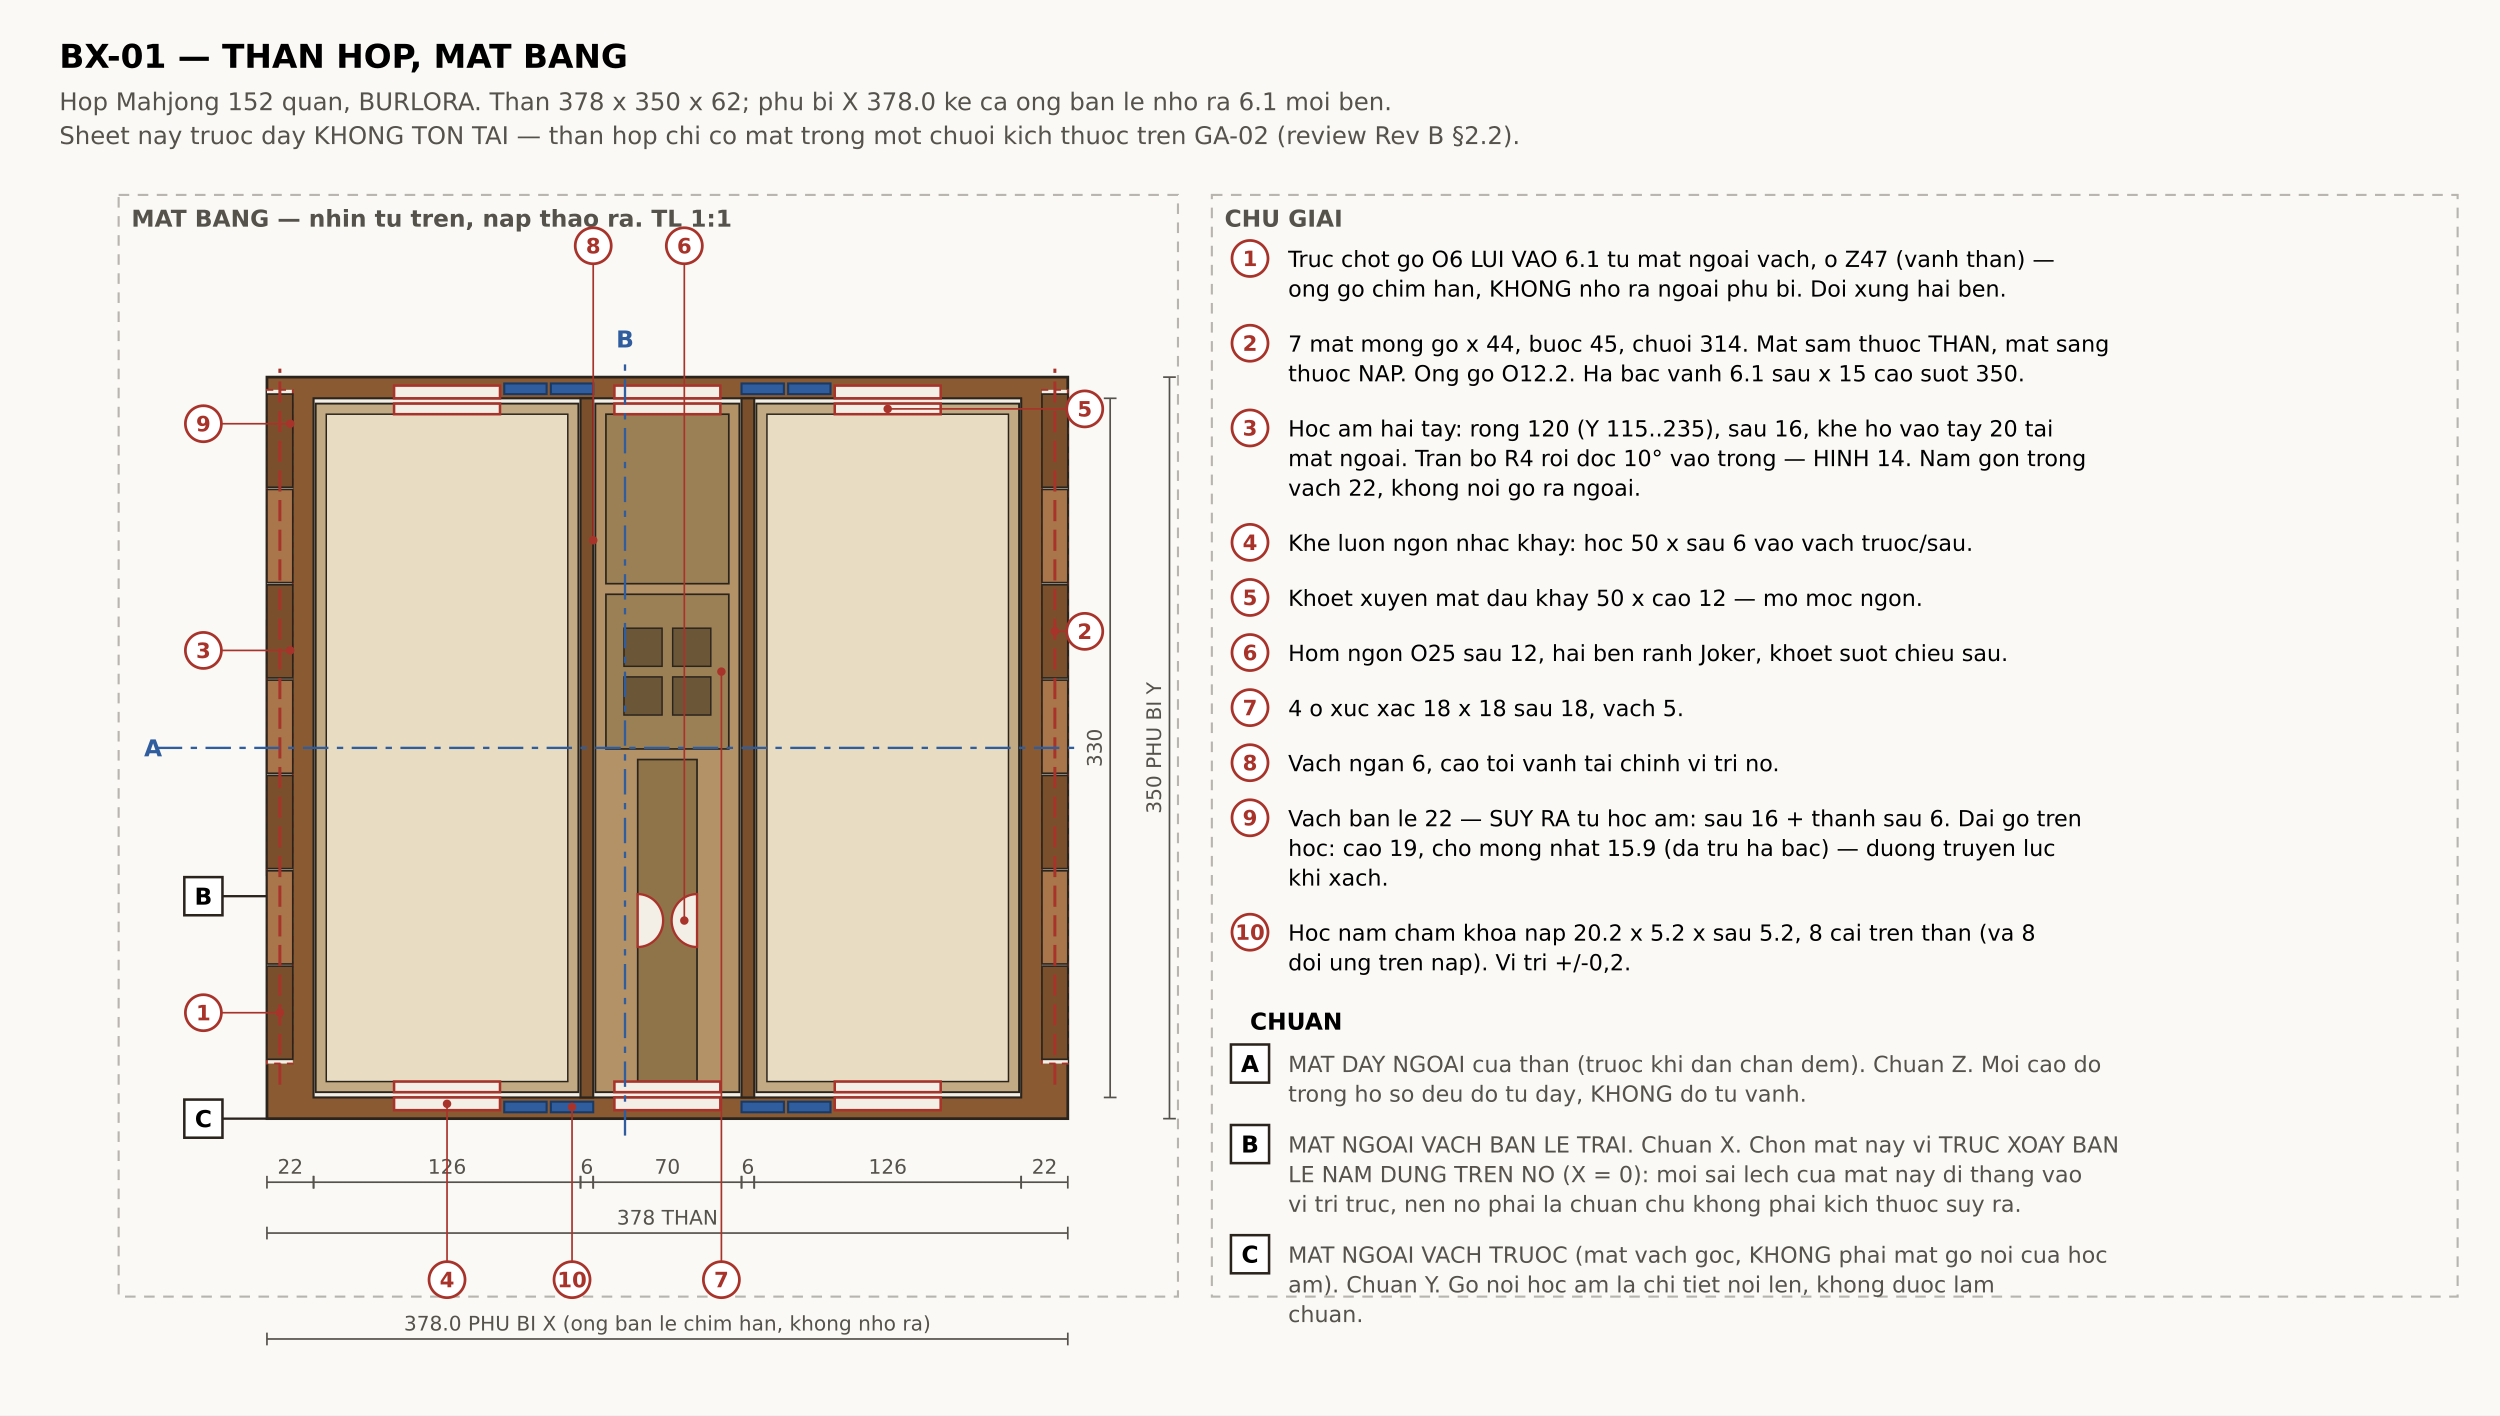
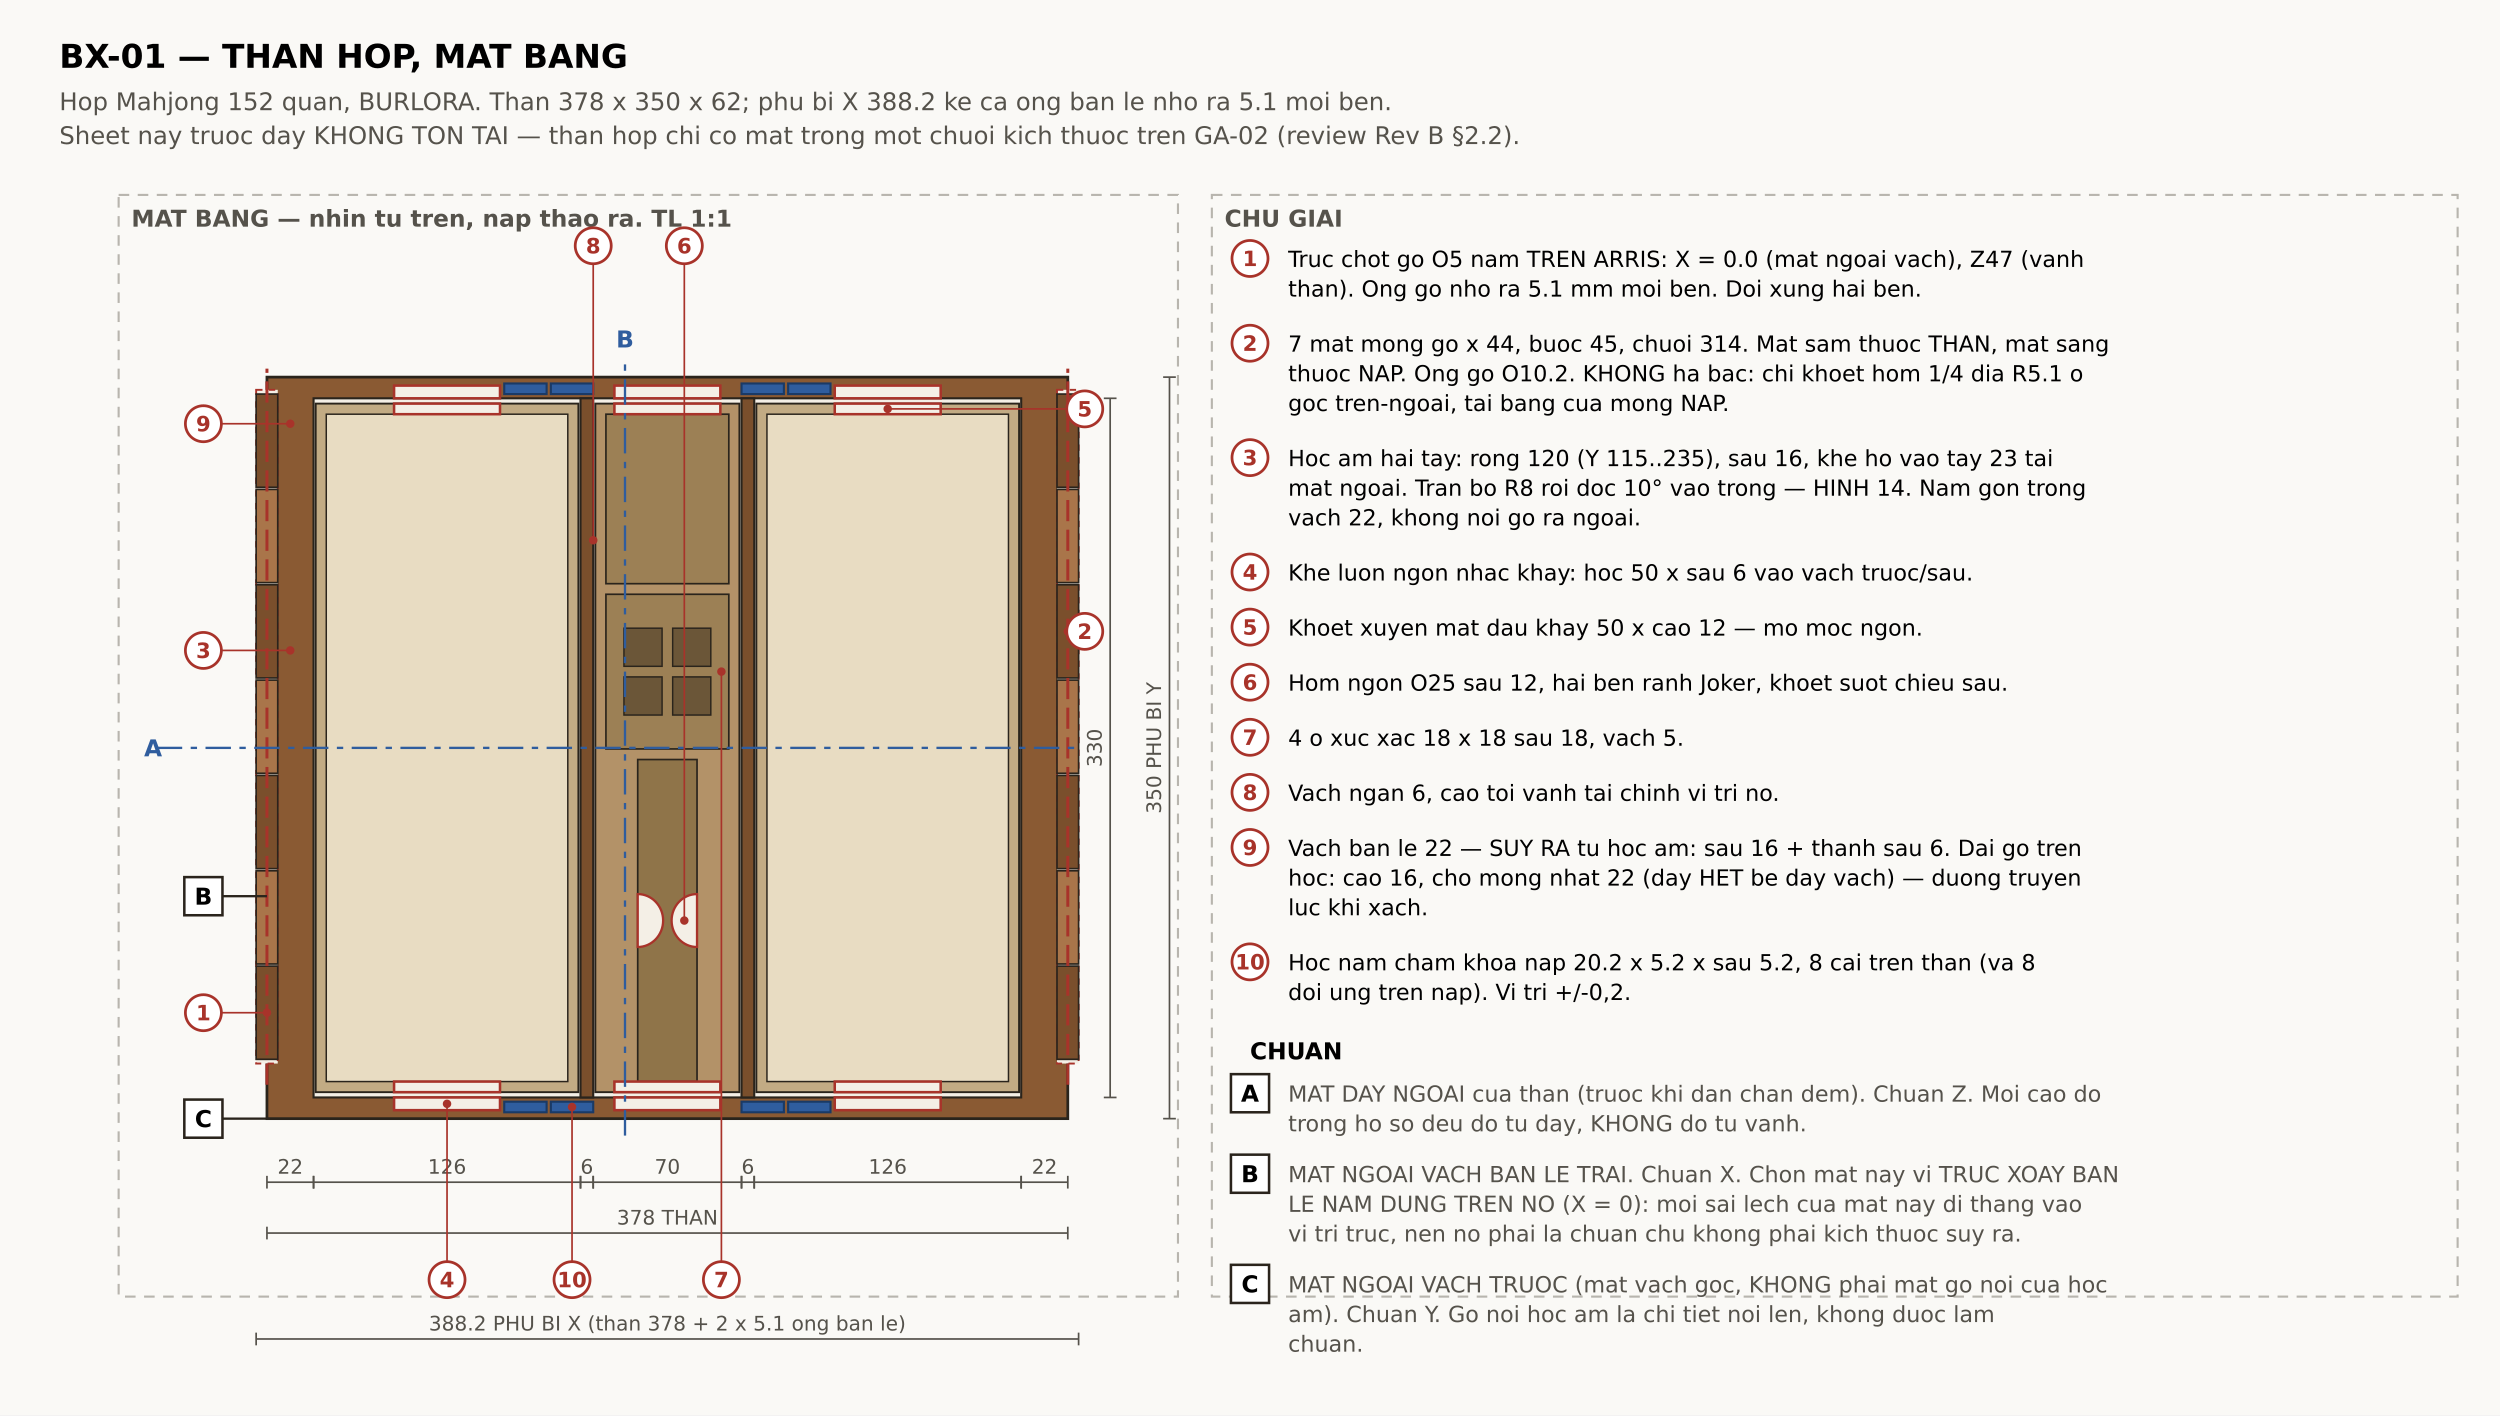
<svg xmlns="http://www.w3.org/2000/svg" width="1180" height="668" viewBox="0 0 1180 668" font-family="DejaVu Sans" font-size="11.5">
  <rect width="100%" height="100%" fill="#faf9f6" />
  <text x="28" y="32" font-size="15.5" font-weight="bold">BX-01 — THAN HOP, MAT BANG</text>
-   <text x="28" y="52" fill="#55524b">Hop Mahjong 152 quan, BURLORA. Than 378 x 350 x 62; phu bi X 378.0 ke ca ong ban le nho ra 6.1 moi ben.</text>
+   <text x="28" y="52" fill="#55524b">Hop Mahjong 152 quan, BURLORA. Than 378 x 350 x 62; phu bi X 388.2 ke ca ong ban le nho ra 5.1 moi ben.</text>
  <text x="28" y="68" fill="#55524b">Sheet nay truoc day KHONG TON TAI — than hop chi co mat trong mot chuoi kich thuoc tren GA-02 (review Rev B §2.2).</text>
  <rect x="56" y="92" width="500" height="520" fill="none" stroke="#b8b5ae" stroke-width="1" stroke-dasharray="5,4" />
  <text x="62" y="107" font-size="11" font-weight="bold" fill="#55524b">MAT BANG — nhin tu tren, nap thao ra.  TL 1:1</text>
  <rect x="126.0" y="293.0" width="22.0" height="120.0" fill="#6b4526" stroke="#2a241c" stroke-width="1.0" />
  <rect x="482.0" y="293.0" width="22.0" height="120.0" fill="#6b4526" stroke="#2a241c" stroke-width="1.0" />
  <rect x="126.0" y="178.0" width="378.0" height="350.0" fill="#8a5a33" stroke="#2a241c" stroke-width="1.3" />
  <rect x="148.0" y="188.0" width="334.0" height="330.0" fill="#f4efe6" stroke="#2a241c" stroke-width="1.0" />
  <rect x="274.0" y="188.0" width="6.0" height="330.0" fill="#7a4f2c" stroke="#2a241c" stroke-width="1.0" />
  <rect x="350.0" y="188.0" width="6.0" height="330.0" fill="#7a4f2c" stroke="#2a241c" stroke-width="1.0" />
  <rect x="149.0" y="190.5" width="124.0" height="325.0" fill="#c2ab84" stroke="#2a241c" stroke-width="0.9" />
  <rect x="154.0" y="195.5" width="114.0" height="315.0" fill="#e8dcc2" stroke="#2a241c" stroke-width="0.7" />
  <rect x="357.0" y="190.5" width="124.0" height="325.0" fill="#c2ab84" stroke="#2a241c" stroke-width="0.9" />
  <rect x="362.0" y="195.5" width="114.0" height="315.0" fill="#e8dcc2" stroke="#2a241c" stroke-width="0.7" />
  <rect x="281.0" y="190.5" width="68.0" height="325.0" fill="#b39268" stroke="#2a241c" stroke-width="0.9" />
  <rect x="301.0" y="358.5" width="28.0" height="152.0" fill="#8f7449" stroke="#2a241c" stroke-width="0.8" />
  <rect x="286.0" y="280.5" width="58.0" height="73.0" fill="#9c8055" stroke="#2a241c" stroke-width="0.8" />
  <rect x="286.0" y="195.5" width="58.0" height="80.0" fill="#9c8055" stroke="#2a241c" stroke-width="0.8" />
  <rect x="294.5" y="319.5" width="18.0" height="18.0" fill="#6b5638" stroke="#2a241c" stroke-width="0.7" />
  <rect x="294.5" y="296.5" width="18.0" height="18.0" fill="#6b5638" stroke="#2a241c" stroke-width="0.7" />
  <rect x="317.5" y="319.5" width="18.0" height="18.0" fill="#6b5638" stroke="#2a241c" stroke-width="0.7" />
  <rect x="317.5" y="296.5" width="18.0" height="18.0" fill="#6b5638" stroke="#2a241c" stroke-width="0.7" />
  <path d="M 301.0,447.0 A 12.0,12.5 0 0 0 301.0,422.0 Z" fill="#f4efe6" stroke="#a8332a" stroke-width="1.1" />
  <path d="M 329.0,447.0 A 12.0,12.5 0 0 1 329.0,422.0 Z" fill="#f4efe6" stroke="#a8332a" stroke-width="1.1" />
  <rect x="186.0" y="518.0" width="50.0" height="6.0" fill="#f4efe6" stroke="#a8332a" stroke-width="1.2" />
  <rect x="186.0" y="182.0" width="50.0" height="6.0" fill="#f4efe6" stroke="#a8332a" stroke-width="1.2" />
  <rect x="186.0" y="510.5" width="50.0" height="5.0" fill="#f4efe6" stroke="#a8332a" stroke-width="1.2" />
  <rect x="186.0" y="190.5" width="50.0" height="5.0" fill="#f4efe6" stroke="#a8332a" stroke-width="1.2" />
  <rect x="290.0" y="518.0" width="50.0" height="6.0" fill="#f4efe6" stroke="#a8332a" stroke-width="1.2" />
  <rect x="290.0" y="182.0" width="50.0" height="6.0" fill="#f4efe6" stroke="#a8332a" stroke-width="1.2" />
  <rect x="290.0" y="510.5" width="50.0" height="5.0" fill="#f4efe6" stroke="#a8332a" stroke-width="1.2" />
  <rect x="290.0" y="190.5" width="50.0" height="5.0" fill="#f4efe6" stroke="#a8332a" stroke-width="1.2" />
  <rect x="394.0" y="518.0" width="50.0" height="6.0" fill="#f4efe6" stroke="#a8332a" stroke-width="1.2" />
  <rect x="394.0" y="182.0" width="50.0" height="6.0" fill="#f4efe6" stroke="#a8332a" stroke-width="1.2" />
  <rect x="394.0" y="510.5" width="50.0" height="5.0" fill="#f4efe6" stroke="#a8332a" stroke-width="1.2" />
  <rect x="394.0" y="190.5" width="50.0" height="5.0" fill="#f4efe6" stroke="#a8332a" stroke-width="1.2" />
  <rect x="238.0" y="520.0" width="20.0" height="5.0" fill="#2f5d9e" stroke="#1a3a66" stroke-width="1.0" />
  <rect x="238.0" y="181.0" width="20.0" height="5.0" fill="#2f5d9e" stroke="#1a3a66" stroke-width="1.0" />
  <rect x="260.0" y="520.0" width="20.0" height="5.0" fill="#2f5d9e" stroke="#1a3a66" stroke-width="1.0" />
  <rect x="260.0" y="181.0" width="20.0" height="5.0" fill="#2f5d9e" stroke="#1a3a66" stroke-width="1.0" />
  <rect x="372.0" y="520.0" width="20.0" height="5.0" fill="#2f5d9e" stroke="#1a3a66" stroke-width="1.0" />
  <rect x="372.0" y="181.0" width="20.0" height="5.0" fill="#2f5d9e" stroke="#1a3a66" stroke-width="1.0" />
  <rect x="350.0" y="520.0" width="20.0" height="5.0" fill="#2f5d9e" stroke="#1a3a66" stroke-width="1.0" />
  <rect x="350.0" y="181.0" width="20.0" height="5.0" fill="#2f5d9e" stroke="#1a3a66" stroke-width="1.0" />
-   <rect x="126.0" y="184.0" width="12.2" height="318.0" fill="#f4efe6" stroke="#a8332a" stroke-width="0.9" stroke-dasharray="3,3" />
-   <rect x="126.0" y="456.0" width="12.2" height="44.0" fill="#7a4f2c" stroke="#2a241c" stroke-width="0.8" />
-   <rect x="126.0" y="411.0" width="12.2" height="44.0" fill="#a9754a" stroke="#2a241c" stroke-width="0.8" />
-   <rect x="126.0" y="366.0" width="12.2" height="44.0" fill="#7a4f2c" stroke="#2a241c" stroke-width="0.8" />
-   <rect x="126.0" y="321.0" width="12.2" height="44.0" fill="#a9754a" stroke="#2a241c" stroke-width="0.8" />
-   <rect x="126.0" y="276.0" width="12.2" height="44.0" fill="#7a4f2c" stroke="#2a241c" stroke-width="0.8" />
-   <rect x="126.0" y="231.0" width="12.2" height="44.0" fill="#a9754a" stroke="#2a241c" stroke-width="0.8" />
-   <rect x="126.0" y="186.0" width="12.2" height="44.0" fill="#7a4f2c" stroke="#2a241c" stroke-width="0.8" />
-   <path d="M 132.1,512.0 L 132.1,174.0" fill="none" stroke="#a8332a" stroke-width="1.4" stroke-dasharray="10,4" />
-   <rect x="491.8" y="184.0" width="12.2" height="318.0" fill="#f4efe6" stroke="#a8332a" stroke-width="0.9" stroke-dasharray="3,3" />
-   <rect x="491.8" y="456.0" width="12.2" height="44.0" fill="#7a4f2c" stroke="#2a241c" stroke-width="0.8" />
-   <rect x="491.8" y="411.0" width="12.2" height="44.0" fill="#a9754a" stroke="#2a241c" stroke-width="0.8" />
-   <rect x="491.8" y="366.0" width="12.2" height="44.0" fill="#7a4f2c" stroke="#2a241c" stroke-width="0.8" />
-   <rect x="491.8" y="321.0" width="12.2" height="44.0" fill="#a9754a" stroke="#2a241c" stroke-width="0.8" />
-   <rect x="491.8" y="276.0" width="12.2" height="44.0" fill="#7a4f2c" stroke="#2a241c" stroke-width="0.8" />
-   <rect x="491.8" y="231.0" width="12.2" height="44.0" fill="#a9754a" stroke="#2a241c" stroke-width="0.8" />
-   <rect x="491.8" y="186.0" width="12.2" height="44.0" fill="#7a4f2c" stroke="#2a241c" stroke-width="0.8" />
-   <path d="M 497.9,512.0 L 497.9,174.0" fill="none" stroke="#a8332a" stroke-width="1.4" stroke-dasharray="10,4" />
+   <rect x="120.9" y="184.0" width="10.2" height="318.0" fill="#f4efe6" stroke="#a8332a" stroke-width="0.9" stroke-dasharray="3,3" />
+   <rect x="120.9" y="456.0" width="10.2" height="44.0" fill="#7a4f2c" stroke="#2a241c" stroke-width="0.8" />
+   <rect x="120.9" y="411.0" width="10.2" height="44.0" fill="#a9754a" stroke="#2a241c" stroke-width="0.8" />
+   <rect x="120.9" y="366.0" width="10.2" height="44.0" fill="#7a4f2c" stroke="#2a241c" stroke-width="0.8" />
+   <rect x="120.9" y="321.0" width="10.2" height="44.0" fill="#a9754a" stroke="#2a241c" stroke-width="0.8" />
+   <rect x="120.9" y="276.0" width="10.2" height="44.0" fill="#7a4f2c" stroke="#2a241c" stroke-width="0.8" />
+   <rect x="120.9" y="231.0" width="10.2" height="44.0" fill="#a9754a" stroke="#2a241c" stroke-width="0.8" />
+   <rect x="120.9" y="186.0" width="10.2" height="44.0" fill="#7a4f2c" stroke="#2a241c" stroke-width="0.8" />
+   <path d="M 126.0,512.0 L 126.0,174.0" fill="none" stroke="#a8332a" stroke-width="1.4" stroke-dasharray="10,4" />
+   <rect x="498.9" y="184.0" width="10.2" height="318.0" fill="#f4efe6" stroke="#a8332a" stroke-width="0.9" stroke-dasharray="3,3" />
+   <rect x="498.9" y="456.0" width="10.2" height="44.0" fill="#7a4f2c" stroke="#2a241c" stroke-width="0.8" />
+   <rect x="498.9" y="411.0" width="10.2" height="44.0" fill="#a9754a" stroke="#2a241c" stroke-width="0.8" />
+   <rect x="498.9" y="366.0" width="10.2" height="44.0" fill="#7a4f2c" stroke="#2a241c" stroke-width="0.8" />
+   <rect x="498.9" y="321.0" width="10.2" height="44.0" fill="#a9754a" stroke="#2a241c" stroke-width="0.8" />
+   <rect x="498.9" y="276.0" width="10.2" height="44.0" fill="#7a4f2c" stroke="#2a241c" stroke-width="0.8" />
+   <rect x="498.9" y="231.0" width="10.2" height="44.0" fill="#a9754a" stroke="#2a241c" stroke-width="0.8" />
+   <rect x="498.9" y="186.0" width="10.2" height="44.0" fill="#7a4f2c" stroke="#2a241c" stroke-width="0.8" />
+   <path d="M 504.0,512.0 L 504.0,174.0" fill="none" stroke="#a8332a" stroke-width="1.4" stroke-dasharray="10,4" />
  <line x1="126.0" y1="558.0" x2="148.0" y2="558.0" stroke="#55524b" stroke-width="0.8" />
  <line x1="126.0" y1="555.0" x2="126.0" y2="561.0" stroke="#55524b" stroke-width="0.8" />
  <line x1="148.0" y1="555.0" x2="148.0" y2="561.0" stroke="#55524b" stroke-width="0.8" />
  <text x="137.0" y="554.0" text-anchor="middle" font-size="9.5" fill="#55524b">22</text>
  <line x1="148.0" y1="558.0" x2="274.0" y2="558.0" stroke="#55524b" stroke-width="0.8" />
  <line x1="148.0" y1="555.0" x2="148.0" y2="561.0" stroke="#55524b" stroke-width="0.8" />
  <line x1="274.0" y1="555.0" x2="274.0" y2="561.0" stroke="#55524b" stroke-width="0.8" />
  <text x="211.0" y="554.0" text-anchor="middle" font-size="9.5" fill="#55524b">126</text>
  <line x1="274.0" y1="558.0" x2="280.0" y2="558.0" stroke="#55524b" stroke-width="0.8" />
  <line x1="274.0" y1="555.0" x2="274.0" y2="561.0" stroke="#55524b" stroke-width="0.8" />
  <line x1="280.0" y1="555.0" x2="280.0" y2="561.0" stroke="#55524b" stroke-width="0.8" />
  <text x="277.0" y="554.0" text-anchor="middle" font-size="9.5" fill="#55524b">6</text>
  <line x1="280.0" y1="558.0" x2="350.0" y2="558.0" stroke="#55524b" stroke-width="0.8" />
  <line x1="280.0" y1="555.0" x2="280.0" y2="561.0" stroke="#55524b" stroke-width="0.8" />
  <line x1="350.0" y1="555.0" x2="350.0" y2="561.0" stroke="#55524b" stroke-width="0.8" />
  <text x="315.0" y="554.0" text-anchor="middle" font-size="9.5" fill="#55524b">70</text>
  <line x1="350.0" y1="558.0" x2="356.0" y2="558.0" stroke="#55524b" stroke-width="0.8" />
  <line x1="350.0" y1="555.0" x2="350.0" y2="561.0" stroke="#55524b" stroke-width="0.8" />
  <line x1="356.0" y1="555.0" x2="356.0" y2="561.0" stroke="#55524b" stroke-width="0.8" />
  <text x="353.0" y="554.0" text-anchor="middle" font-size="9.5" fill="#55524b">6</text>
  <line x1="356.0" y1="558.0" x2="482.0" y2="558.0" stroke="#55524b" stroke-width="0.8" />
  <line x1="356.0" y1="555.0" x2="356.0" y2="561.0" stroke="#55524b" stroke-width="0.8" />
  <line x1="482.0" y1="555.0" x2="482.0" y2="561.0" stroke="#55524b" stroke-width="0.8" />
  <text x="419.0" y="554.0" text-anchor="middle" font-size="9.5" fill="#55524b">126</text>
  <line x1="482.0" y1="558.0" x2="504.0" y2="558.0" stroke="#55524b" stroke-width="0.8" />
  <line x1="482.0" y1="555.0" x2="482.0" y2="561.0" stroke="#55524b" stroke-width="0.8" />
  <line x1="504.0" y1="555.0" x2="504.0" y2="561.0" stroke="#55524b" stroke-width="0.8" />
  <text x="493.0" y="554.0" text-anchor="middle" font-size="9.5" fill="#55524b">22</text>
  <line x1="126.0" y1="582.0" x2="504.0" y2="582.0" stroke="#55524b" stroke-width="0.8" />
  <line x1="126.0" y1="579.0" x2="126.0" y2="585.0" stroke="#55524b" stroke-width="0.8" />
  <line x1="504.0" y1="579.0" x2="504.0" y2="585.0" stroke="#55524b" stroke-width="0.8" />
  <text x="315.0" y="578.0" text-anchor="middle" font-size="9.5" fill="#55524b">378  THAN</text>
-   <line x1="126.0" y1="632.0" x2="504.0" y2="632.0" stroke="#55524b" stroke-width="0.8" />
-   <line x1="126.0" y1="629.0" x2="126.0" y2="635.0" stroke="#55524b" stroke-width="0.8" />
-   <line x1="504.0" y1="629.0" x2="504.0" y2="635.0" stroke="#55524b" stroke-width="0.8" />
-   <text x="315.0" y="628.0" text-anchor="middle" font-size="9.5" fill="#55524b">378.0  PHU BI X (ong ban le chim han, khong nho ra)</text>
+   <line x1="120.9" y1="632.0" x2="509.1" y2="632.0" stroke="#55524b" stroke-width="0.8" />
+   <line x1="120.9" y1="629.0" x2="120.9" y2="635.0" stroke="#55524b" stroke-width="0.8" />
+   <line x1="509.1" y1="629.0" x2="509.1" y2="635.0" stroke="#55524b" stroke-width="0.8" />
+   <text x="315.0" y="628.0" text-anchor="middle" font-size="9.5" fill="#55524b">388.2  PHU BI X (than 378 + 2 x 5.1 ong ban le)</text>
  <line x1="524.0" y1="518.0" x2="524.0" y2="188.0" stroke="#55524b" stroke-width="0.8" />
  <line x1="521.0" y1="518.0" x2="527.0" y2="518.0" stroke="#55524b" stroke-width="0.8" />
  <line x1="521.0" y1="188.0" x2="527.0" y2="188.0" stroke="#55524b" stroke-width="0.8" />
  <text x="520.0" y="353.0" fill="#55524b" font-size="9.5" text-anchor="middle" transform="rotate(-90 520.0 353.0)">330</text>
  <line x1="552.0" y1="528.0" x2="552.0" y2="178.0" stroke="#55524b" stroke-width="0.8" />
  <line x1="549.0" y1="528.0" x2="555.0" y2="528.0" stroke="#55524b" stroke-width="0.8" />
  <line x1="549.0" y1="178.0" x2="555.0" y2="178.0" stroke="#55524b" stroke-width="0.8" />
  <text x="548.0" y="353.0" fill="#55524b" font-size="9.5" text-anchor="middle" transform="rotate(-90 548.0 353.0)">350  PHU BI Y</text>
  <line x1="96.0" y1="423.0" x2="126.0" y2="423.0" stroke="#2a241c" stroke-width="1.1" />
  <rect x="87.0" y="414.0" width="18" height="18" fill="#fff" stroke="#2a241c" stroke-width="1.2" />
  <text x="96.0" y="427.0" text-anchor="middle" font-size="11" font-weight="bold">B</text>
  <line x1="96.0" y1="528.0" x2="126.0" y2="528.0" stroke="#2a241c" stroke-width="1.1" />
  <rect x="87.0" y="519.0" width="18" height="18" fill="#fff" stroke="#2a241c" stroke-width="1.2" />
  <text x="96.0" y="532.0" text-anchor="middle" font-size="11" font-weight="bold">C</text>
  <path d="M 74.0,353.0 L 510.0,353.0" fill="none" stroke="#2f5d9e" stroke-width="1.1" stroke-dasharray="12,4,3,4" />
  <text x="68.0" y="357.0" font-size="11" font-weight="bold" fill="#2f5d9e">A</text>
  <path d="M 295.0,536.0 L 295.0,170.0" fill="none" stroke="#2f5d9e" stroke-width="1.1" stroke-dasharray="12,4,3,4" />
  <text x="295.0" y="164.0" font-size="11" font-weight="bold" fill="#2f5d9e" text-anchor="middle">B</text>
-   <line x1="96.0" y1="478.0" x2="132.1" y2="478.0" stroke="#a8332a" stroke-width="0.8" />
-   <circle cx="132.1" cy="478.0" r="2" fill="#a8332a" />
+   <line x1="96.0" y1="478.0" x2="126.0" y2="478.0" stroke="#a8332a" stroke-width="0.8" />
+   <circle cx="126.0" cy="478.0" r="2" fill="#a8332a" />
  <circle cx="96.0" cy="478.0" r="8.5" fill="#fff" stroke="#a8332a" stroke-width="1.3" />
  <text x="96.0" y="481.6" text-anchor="middle" font-size="10" font-weight="bold" fill="#a8332a">1</text>
-   <line x1="512.0" y1="298.0" x2="497.9" y2="298.0" stroke="#a8332a" stroke-width="0.8" />
-   <circle cx="497.9" cy="298.0" r="2" fill="#a8332a" />
+   <line x1="512.0" y1="298.0" x2="504.0" y2="298.0" stroke="#a8332a" stroke-width="0.8" />
+   <circle cx="504.0" cy="298.0" r="2" fill="#a8332a" />
  <circle cx="512.0" cy="298.0" r="8.5" fill="#fff" stroke="#a8332a" stroke-width="1.3" />
  <text x="512.0" y="301.6" text-anchor="middle" font-size="10" font-weight="bold" fill="#a8332a">2</text>
  <line x1="96.0" y1="307.0" x2="137.0" y2="307.0" stroke="#a8332a" stroke-width="0.8" />
  <circle cx="137.0" cy="307.0" r="2" fill="#a8332a" />
  <circle cx="96.0" cy="307.0" r="8.5" fill="#fff" stroke="#a8332a" stroke-width="1.3" />
  <text x="96.0" y="310.6" text-anchor="middle" font-size="10" font-weight="bold" fill="#a8332a">3</text>
  <line x1="211.0" y1="604.0" x2="211.0" y2="521.0" stroke="#a8332a" stroke-width="0.8" />
  <circle cx="211.0" cy="521.0" r="2" fill="#a8332a" />
  <circle cx="211.0" cy="604.0" r="8.5" fill="#fff" stroke="#a8332a" stroke-width="1.3" />
  <text x="211.0" y="607.6" text-anchor="middle" font-size="10" font-weight="bold" fill="#a8332a">4</text>
  <line x1="512.0" y1="193.0" x2="419.0" y2="193.0" stroke="#a8332a" stroke-width="0.8" />
  <circle cx="419.0" cy="193.0" r="2" fill="#a8332a" />
  <circle cx="512.0" cy="193.0" r="8.5" fill="#fff" stroke="#a8332a" stroke-width="1.3" />
  <text x="512.0" y="196.6" text-anchor="middle" font-size="10" font-weight="bold" fill="#a8332a">5</text>
  <line x1="323.0" y1="116.0" x2="323.0" y2="434.5" stroke="#a8332a" stroke-width="0.8" />
  <circle cx="323.0" cy="434.5" r="2" fill="#a8332a" />
  <circle cx="323.0" cy="116.0" r="8.5" fill="#fff" stroke="#a8332a" stroke-width="1.3" />
  <text x="323.0" y="119.6" text-anchor="middle" font-size="10" font-weight="bold" fill="#a8332a">6</text>
  <line x1="340.5" y1="604.0" x2="340.5" y2="317.0" stroke="#a8332a" stroke-width="0.8" />
  <circle cx="340.5" cy="317.0" r="2" fill="#a8332a" />
  <circle cx="340.5" cy="604.0" r="8.5" fill="#fff" stroke="#a8332a" stroke-width="1.3" />
  <text x="340.5" y="607.6" text-anchor="middle" font-size="10" font-weight="bold" fill="#a8332a">7</text>
  <line x1="280.0" y1="116.0" x2="280.0" y2="255.0" stroke="#a8332a" stroke-width="0.8" />
  <circle cx="280.0" cy="255.0" r="2" fill="#a8332a" />
  <circle cx="280.0" cy="116.0" r="8.5" fill="#fff" stroke="#a8332a" stroke-width="1.3" />
  <text x="280.0" y="119.6" text-anchor="middle" font-size="10" font-weight="bold" fill="#a8332a">8</text>
  <line x1="96.0" y1="200.0" x2="137.0" y2="200.0" stroke="#a8332a" stroke-width="0.8" />
  <circle cx="137.0" cy="200.0" r="2" fill="#a8332a" />
  <circle cx="96.0" cy="200.0" r="8.5" fill="#fff" stroke="#a8332a" stroke-width="1.3" />
  <text x="96.0" y="203.6" text-anchor="middle" font-size="10" font-weight="bold" fill="#a8332a">9</text>
  <line x1="270.0" y1="604.0" x2="270.0" y2="522.5" stroke="#a8332a" stroke-width="0.8" />
  <circle cx="270.0" cy="522.5" r="2" fill="#a8332a" />
  <circle cx="270.0" cy="604.0" r="8.5" fill="#fff" stroke="#a8332a" stroke-width="1.3" />
  <text x="270.0" y="607.6" text-anchor="middle" font-size="10" font-weight="bold" fill="#a8332a">10</text>
  <rect x="572" y="92" width="588" height="520" fill="none" stroke="#b8b5ae" stroke-width="1" stroke-dasharray="5,4" />
  <text x="578" y="107" font-size="11" font-weight="bold" fill="#55524b">CHU GIAI</text>
  <circle cx="590.0" cy="122.0" r="8.5" fill="#fff" stroke="#a8332a" stroke-width="1.3" />
  <text x="590.0" y="125.6" text-anchor="middle" font-size="10" font-weight="bold" fill="#a8332a">1</text>
-   <text x="608" y="126" font-size="10.5">Truc chot go O6 LUI VAO 6.1 tu mat ngoai vach, o Z47 (vanh than) —</text>
-   <text x="608" y="140" font-size="10.5">ong go chim han, KHONG nho ra ngoai phu bi. Doi xung hai ben.</text>
+   <text x="608" y="126" font-size="10.5">Truc chot go O5 nam TREN ARRIS: X = 0.0 (mat ngoai vach), Z47 (vanh</text>
+   <text x="608" y="140" font-size="10.5">than). Ong go nho ra 5.1 mm moi ben. Doi xung hai ben.</text>
  <circle cx="590.0" cy="162.0" r="8.5" fill="#fff" stroke="#a8332a" stroke-width="1.3" />
  <text x="590.0" y="165.6" text-anchor="middle" font-size="10" font-weight="bold" fill="#a8332a">2</text>
  <text x="608" y="166" font-size="10.5">7 mat mong go x 44, buoc 45, chuoi 314. Mat sam thuoc THAN, mat sang</text>
-   <text x="608" y="180" font-size="10.5">thuoc NAP. Ong go O12.2. Ha bac vanh 6.1 sau x 15 cao suot 350.</text>
-   <circle cx="590.0" cy="202.0" r="8.5" fill="#fff" stroke="#a8332a" stroke-width="1.3" />
-   <text x="590.0" y="205.6" text-anchor="middle" font-size="10" font-weight="bold" fill="#a8332a">3</text>
-   <text x="608" y="206" font-size="10.5">Hoc am hai tay: rong 120 (Y 115..235), sau 16, khe ho vao tay 20 tai</text>
-   <text x="608" y="220" font-size="10.5">mat ngoai. Tran bo R4 roi doc 10° vao trong — HINH 14. Nam gon trong</text>
-   <text x="608" y="234" font-size="10.5">vach 22, khong noi go ra ngoai.</text>
-   <circle cx="590.0" cy="256.0" r="8.5" fill="#fff" stroke="#a8332a" stroke-width="1.3" />
-   <text x="590.0" y="259.6" text-anchor="middle" font-size="10" font-weight="bold" fill="#a8332a">4</text>
-   <text x="608" y="260" font-size="10.5">Khe luon ngon nhac khay: hoc 50 x sau 6 vao vach truoc/sau.</text>
-   <circle cx="590.0" cy="282.0" r="8.5" fill="#fff" stroke="#a8332a" stroke-width="1.3" />
-   <text x="590.0" y="285.6" text-anchor="middle" font-size="10" font-weight="bold" fill="#a8332a">5</text>
-   <text x="608" y="286" font-size="10.5">Khoet xuyen mat dau khay 50 x cao 12 — mo moc ngon.</text>
-   <circle cx="590.0" cy="308.0" r="8.5" fill="#fff" stroke="#a8332a" stroke-width="1.3" />
-   <text x="590.0" y="311.6" text-anchor="middle" font-size="10" font-weight="bold" fill="#a8332a">6</text>
-   <text x="608" y="312" font-size="10.5">Hom ngon O25 sau 12, hai ben ranh Joker, khoet suot chieu sau.</text>
-   <circle cx="590.0" cy="334.0" r="8.5" fill="#fff" stroke="#a8332a" stroke-width="1.3" />
-   <text x="590.0" y="337.6" text-anchor="middle" font-size="10" font-weight="bold" fill="#a8332a">7</text>
-   <text x="608" y="338" font-size="10.5">4 o xuc xac 18 x 18 sau 18, vach 5.</text>
-   <circle cx="590.0" cy="360.0" r="8.5" fill="#fff" stroke="#a8332a" stroke-width="1.3" />
-   <text x="590.0" y="363.6" text-anchor="middle" font-size="10" font-weight="bold" fill="#a8332a">8</text>
-   <text x="608" y="364" font-size="10.5">Vach ngan 6, cao toi vanh tai chinh vi tri no.</text>
-   <circle cx="590.0" cy="386.0" r="8.5" fill="#fff" stroke="#a8332a" stroke-width="1.3" />
-   <text x="590.0" y="389.6" text-anchor="middle" font-size="10" font-weight="bold" fill="#a8332a">9</text>
-   <text x="608" y="390" font-size="10.5">Vach ban le 22 — SUY RA tu hoc am: sau 16 + thanh sau 6. Dai go tren</text>
-   <text x="608" y="404" font-size="10.5">hoc: cao 19, cho mong nhat 15.9 (da tru ha bac) — duong truyen luc</text>
-   <text x="608" y="418" font-size="10.5">khi xach.</text>
-   <circle cx="590.0" cy="440.0" r="8.5" fill="#fff" stroke="#a8332a" stroke-width="1.3" />
-   <text x="590.0" y="443.6" text-anchor="middle" font-size="10" font-weight="bold" fill="#a8332a">10</text>
-   <text x="608" y="444" font-size="10.5">Hoc nam cham khoa nap 20.2 x 5.2 x sau 5.2, 8 cai tren than (va 8</text>
-   <text x="608" y="458" font-size="10.5">doi ung tren nap). Vi tri +/-0,2.</text>
-   <text x="590" y="486" font-size="11" font-weight="bold">CHUAN</text>
-   <rect x="581" y="493" width="18" height="18" fill="#fff" stroke="#2a241c" stroke-width="1.2" />
-   <text x="590" y="506" text-anchor="middle" font-size="11" font-weight="bold">A</text>
-   <text x="608" y="506" font-size="10.5" fill="#55524b">MAT DAY NGOAI cua than (truoc khi dan chan dem). Chuan Z. Moi cao do</text>
-   <text x="608" y="520" font-size="10.5" fill="#55524b">trong ho so deu do tu day, KHONG do tu vanh.</text>
-   <rect x="581" y="531" width="18" height="18" fill="#fff" stroke="#2a241c" stroke-width="1.2" />
-   <text x="590" y="544" text-anchor="middle" font-size="11" font-weight="bold">B</text>
-   <text x="608" y="544" font-size="10.5" fill="#55524b">MAT NGOAI VACH BAN LE TRAI. Chuan X. Chon mat nay vi TRUC XOAY BAN</text>
-   <text x="608" y="558" font-size="10.5" fill="#55524b">LE NAM DUNG TREN NO (X = 0): moi sai lech cua mat nay di thang vao</text>
-   <text x="608" y="572" font-size="10.5" fill="#55524b">vi tri truc, nen no phai la chuan chu khong phai kich thuoc suy ra.</text>
-   <rect x="581" y="583" width="18" height="18" fill="#fff" stroke="#2a241c" stroke-width="1.2" />
-   <text x="590" y="596" text-anchor="middle" font-size="11" font-weight="bold">C</text>
-   <text x="608" y="596" font-size="10.5" fill="#55524b">MAT NGOAI VACH TRUOC (mat vach goc, KHONG phai mat go noi cua hoc</text>
-   <text x="608" y="610" font-size="10.5" fill="#55524b">am). Chuan Y. Go noi hoc am la chi tiet noi len, khong duoc lam</text>
-   <text x="608" y="624" font-size="10.5" fill="#55524b">chuan.</text>
+   <text x="608" y="180" font-size="10.5">thuoc NAP. Ong go O10.2. KHONG ha bac: chi khoet hom 1/4 dia R5.1 o</text>
+   <text x="608" y="194" font-size="10.5">goc tren-ngoai, tai bang cua mong NAP.</text>
+   <circle cx="590.0" cy="216.0" r="8.5" fill="#fff" stroke="#a8332a" stroke-width="1.3" />
+   <text x="590.0" y="219.6" text-anchor="middle" font-size="10" font-weight="bold" fill="#a8332a">3</text>
+   <text x="608" y="220" font-size="10.5">Hoc am hai tay: rong 120 (Y 115..235), sau 16, khe ho vao tay 23 tai</text>
+   <text x="608" y="234" font-size="10.5">mat ngoai. Tran bo R8 roi doc 10° vao trong — HINH 14. Nam gon trong</text>
+   <text x="608" y="248" font-size="10.5">vach 22, khong noi go ra ngoai.</text>
+   <circle cx="590.0" cy="270.0" r="8.5" fill="#fff" stroke="#a8332a" stroke-width="1.3" />
+   <text x="590.0" y="273.6" text-anchor="middle" font-size="10" font-weight="bold" fill="#a8332a">4</text>
+   <text x="608" y="274" font-size="10.5">Khe luon ngon nhac khay: hoc 50 x sau 6 vao vach truoc/sau.</text>
+   <circle cx="590.0" cy="296.0" r="8.5" fill="#fff" stroke="#a8332a" stroke-width="1.3" />
+   <text x="590.0" y="299.6" text-anchor="middle" font-size="10" font-weight="bold" fill="#a8332a">5</text>
+   <text x="608" y="300" font-size="10.5">Khoet xuyen mat dau khay 50 x cao 12 — mo moc ngon.</text>
+   <circle cx="590.0" cy="322.0" r="8.5" fill="#fff" stroke="#a8332a" stroke-width="1.3" />
+   <text x="590.0" y="325.6" text-anchor="middle" font-size="10" font-weight="bold" fill="#a8332a">6</text>
+   <text x="608" y="326" font-size="10.5">Hom ngon O25 sau 12, hai ben ranh Joker, khoet suot chieu sau.</text>
+   <circle cx="590.0" cy="348.0" r="8.5" fill="#fff" stroke="#a8332a" stroke-width="1.3" />
+   <text x="590.0" y="351.6" text-anchor="middle" font-size="10" font-weight="bold" fill="#a8332a">7</text>
+   <text x="608" y="352" font-size="10.5">4 o xuc xac 18 x 18 sau 18, vach 5.</text>
+   <circle cx="590.0" cy="374.0" r="8.5" fill="#fff" stroke="#a8332a" stroke-width="1.3" />
+   <text x="590.0" y="377.6" text-anchor="middle" font-size="10" font-weight="bold" fill="#a8332a">8</text>
+   <text x="608" y="378" font-size="10.5">Vach ngan 6, cao toi vanh tai chinh vi tri no.</text>
+   <circle cx="590.0" cy="400.0" r="8.5" fill="#fff" stroke="#a8332a" stroke-width="1.3" />
+   <text x="590.0" y="403.6" text-anchor="middle" font-size="10" font-weight="bold" fill="#a8332a">9</text>
+   <text x="608" y="404" font-size="10.5">Vach ban le 22 — SUY RA tu hoc am: sau 16 + thanh sau 6. Dai go tren</text>
+   <text x="608" y="418" font-size="10.5">hoc: cao 16, cho mong nhat 22 (day HET be day vach) — duong truyen</text>
+   <text x="608" y="432" font-size="10.5">luc khi xach.</text>
+   <circle cx="590.0" cy="454.0" r="8.5" fill="#fff" stroke="#a8332a" stroke-width="1.3" />
+   <text x="590.0" y="457.6" text-anchor="middle" font-size="10" font-weight="bold" fill="#a8332a">10</text>
+   <text x="608" y="458" font-size="10.5">Hoc nam cham khoa nap 20.2 x 5.2 x sau 5.2, 8 cai tren than (va 8</text>
+   <text x="608" y="472" font-size="10.5">doi ung tren nap). Vi tri +/-0,2.</text>
+   <text x="590" y="500" font-size="11" font-weight="bold">CHUAN</text>
+   <rect x="581" y="507" width="18" height="18" fill="#fff" stroke="#2a241c" stroke-width="1.2" />
+   <text x="590" y="520" text-anchor="middle" font-size="11" font-weight="bold">A</text>
+   <text x="608" y="520" font-size="10.5" fill="#55524b">MAT DAY NGOAI cua than (truoc khi dan chan dem). Chuan Z. Moi cao do</text>
+   <text x="608" y="534" font-size="10.5" fill="#55524b">trong ho so deu do tu day, KHONG do tu vanh.</text>
+   <rect x="581" y="545" width="18" height="18" fill="#fff" stroke="#2a241c" stroke-width="1.2" />
+   <text x="590" y="558" text-anchor="middle" font-size="11" font-weight="bold">B</text>
+   <text x="608" y="558" font-size="10.5" fill="#55524b">MAT NGOAI VACH BAN LE TRAI. Chuan X. Chon mat nay vi TRUC XOAY BAN</text>
+   <text x="608" y="572" font-size="10.5" fill="#55524b">LE NAM DUNG TREN NO (X = 0): moi sai lech cua mat nay di thang vao</text>
+   <text x="608" y="586" font-size="10.5" fill="#55524b">vi tri truc, nen no phai la chuan chu khong phai kich thuoc suy ra.</text>
+   <rect x="581" y="597" width="18" height="18" fill="#fff" stroke="#2a241c" stroke-width="1.2" />
+   <text x="590" y="610" text-anchor="middle" font-size="11" font-weight="bold">C</text>
+   <text x="608" y="610" font-size="10.5" fill="#55524b">MAT NGOAI VACH TRUOC (mat vach goc, KHONG phai mat go noi cua hoc</text>
+   <text x="608" y="624" font-size="10.5" fill="#55524b">am). Chuan Y. Go noi hoc am la chi tiet noi len, khong duoc lam</text>
+   <text x="608" y="638" font-size="10.5" fill="#55524b">chuan.</text>
</svg>
